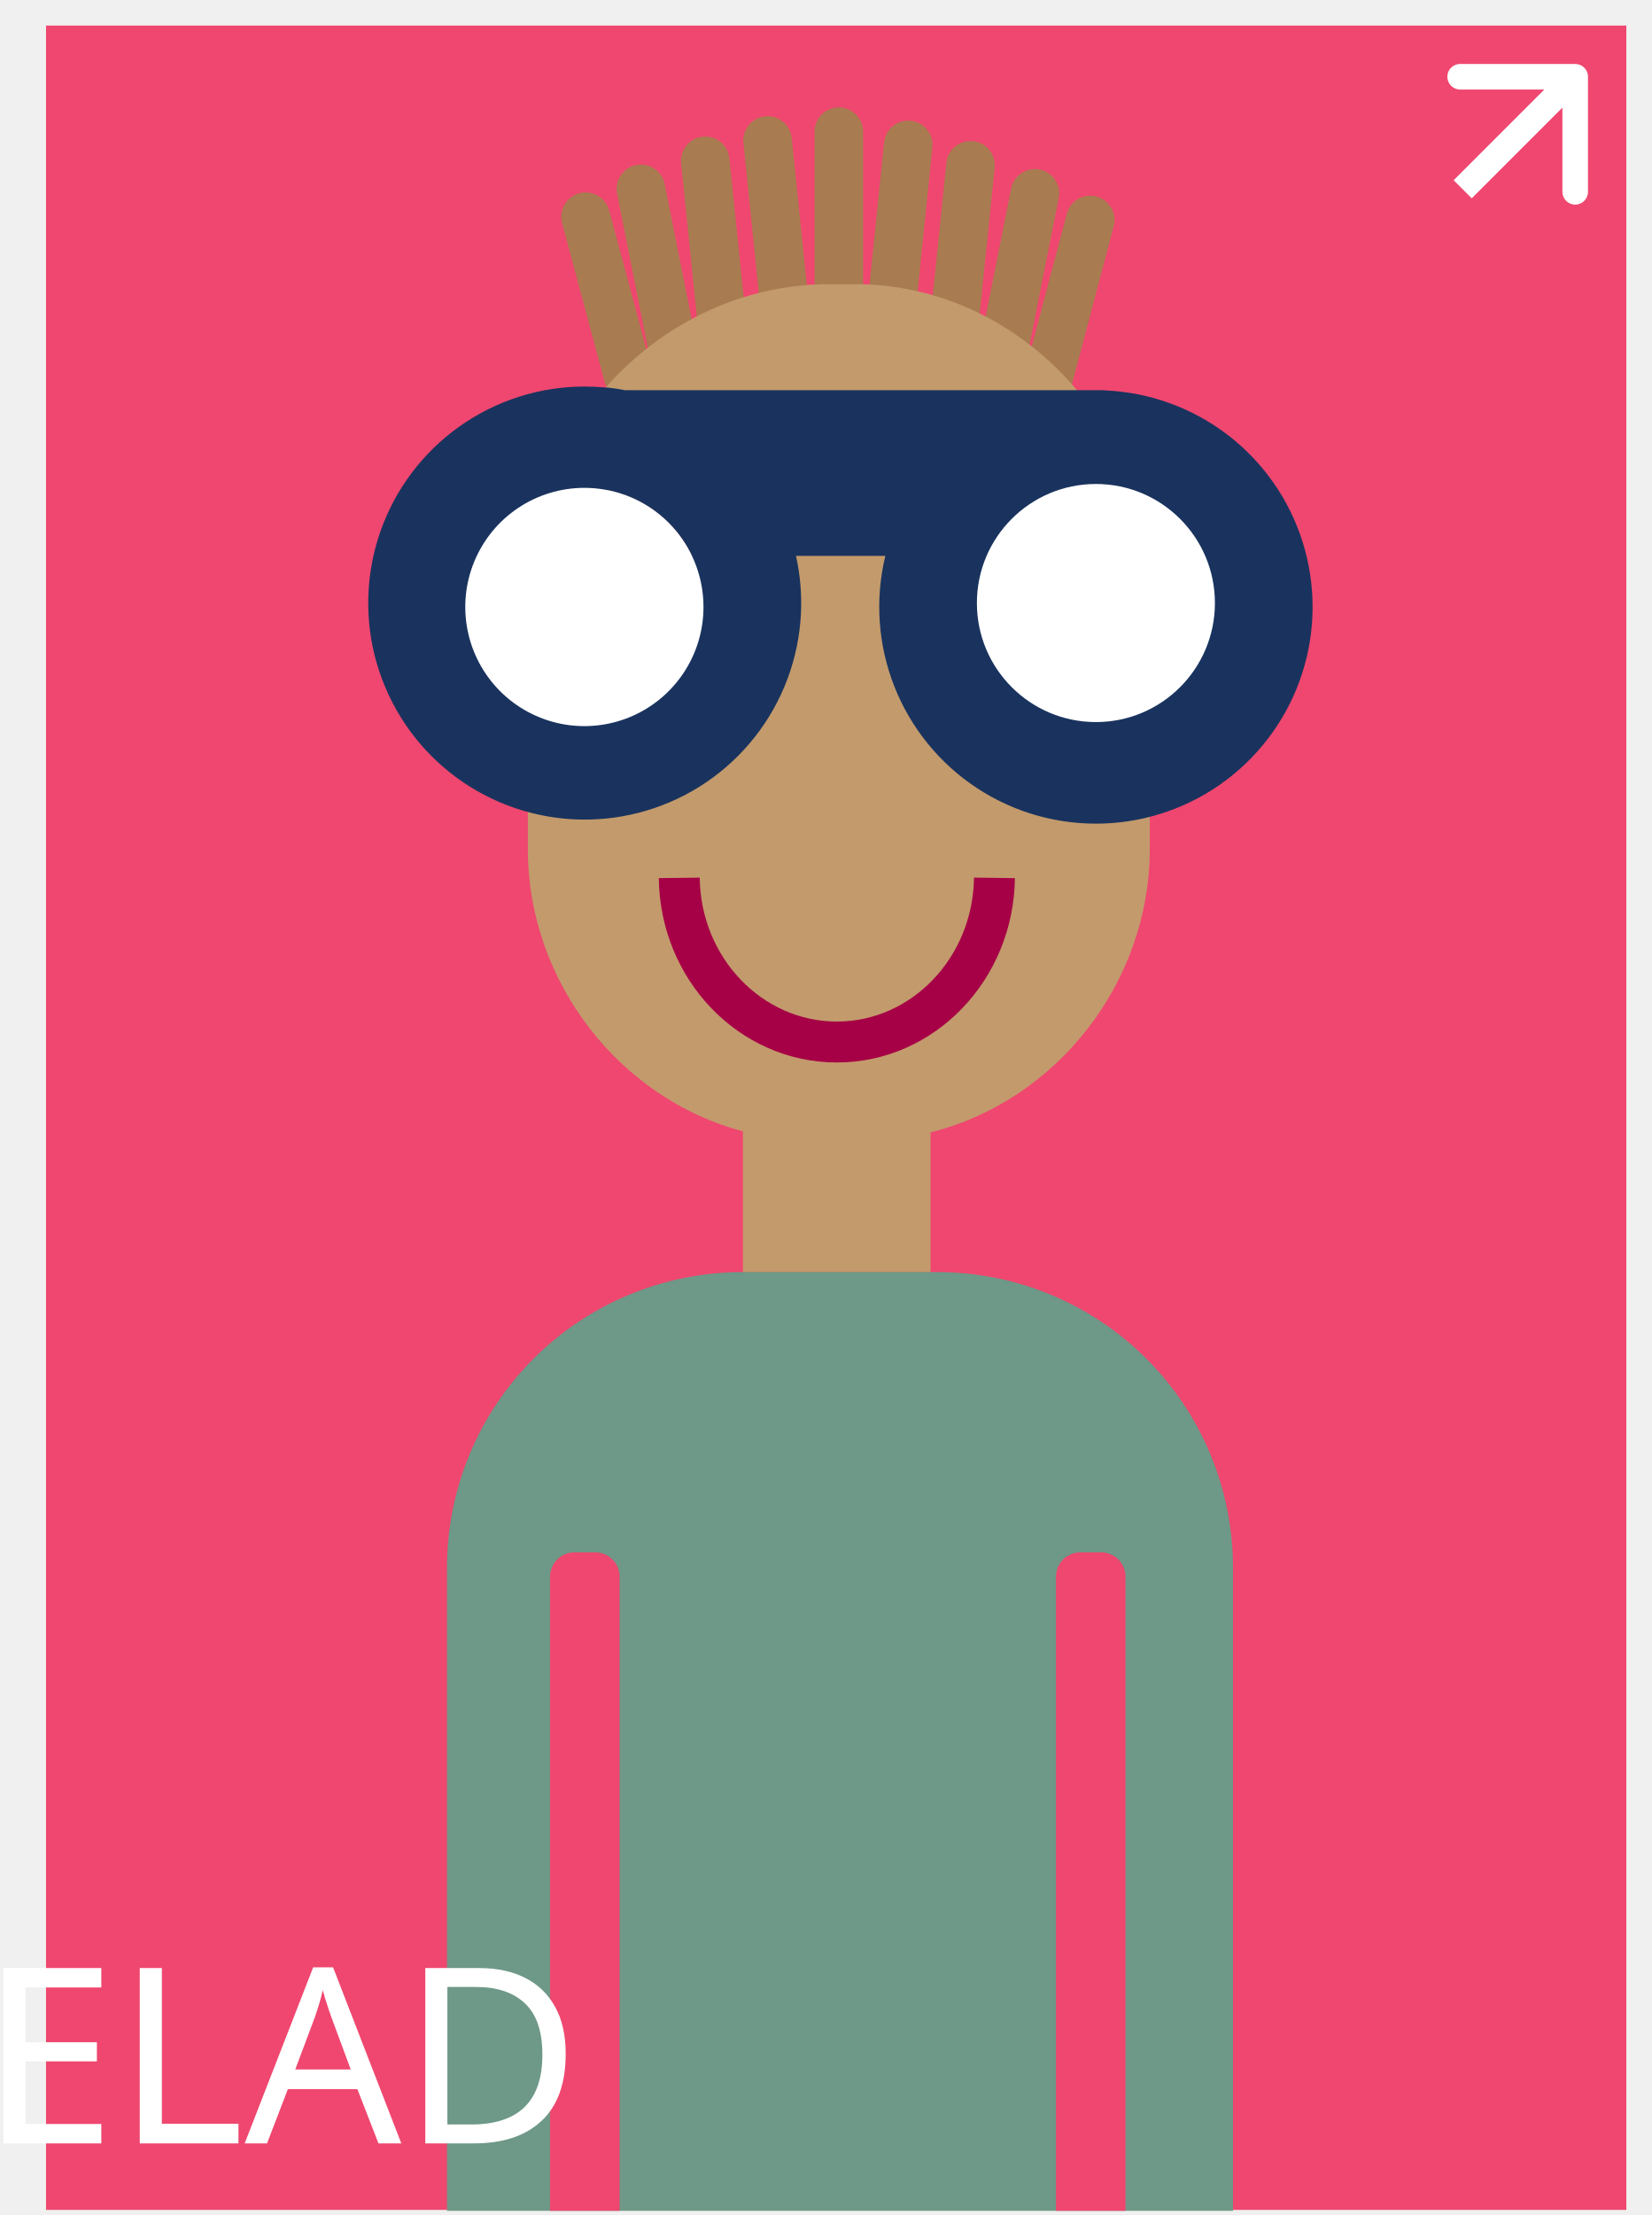
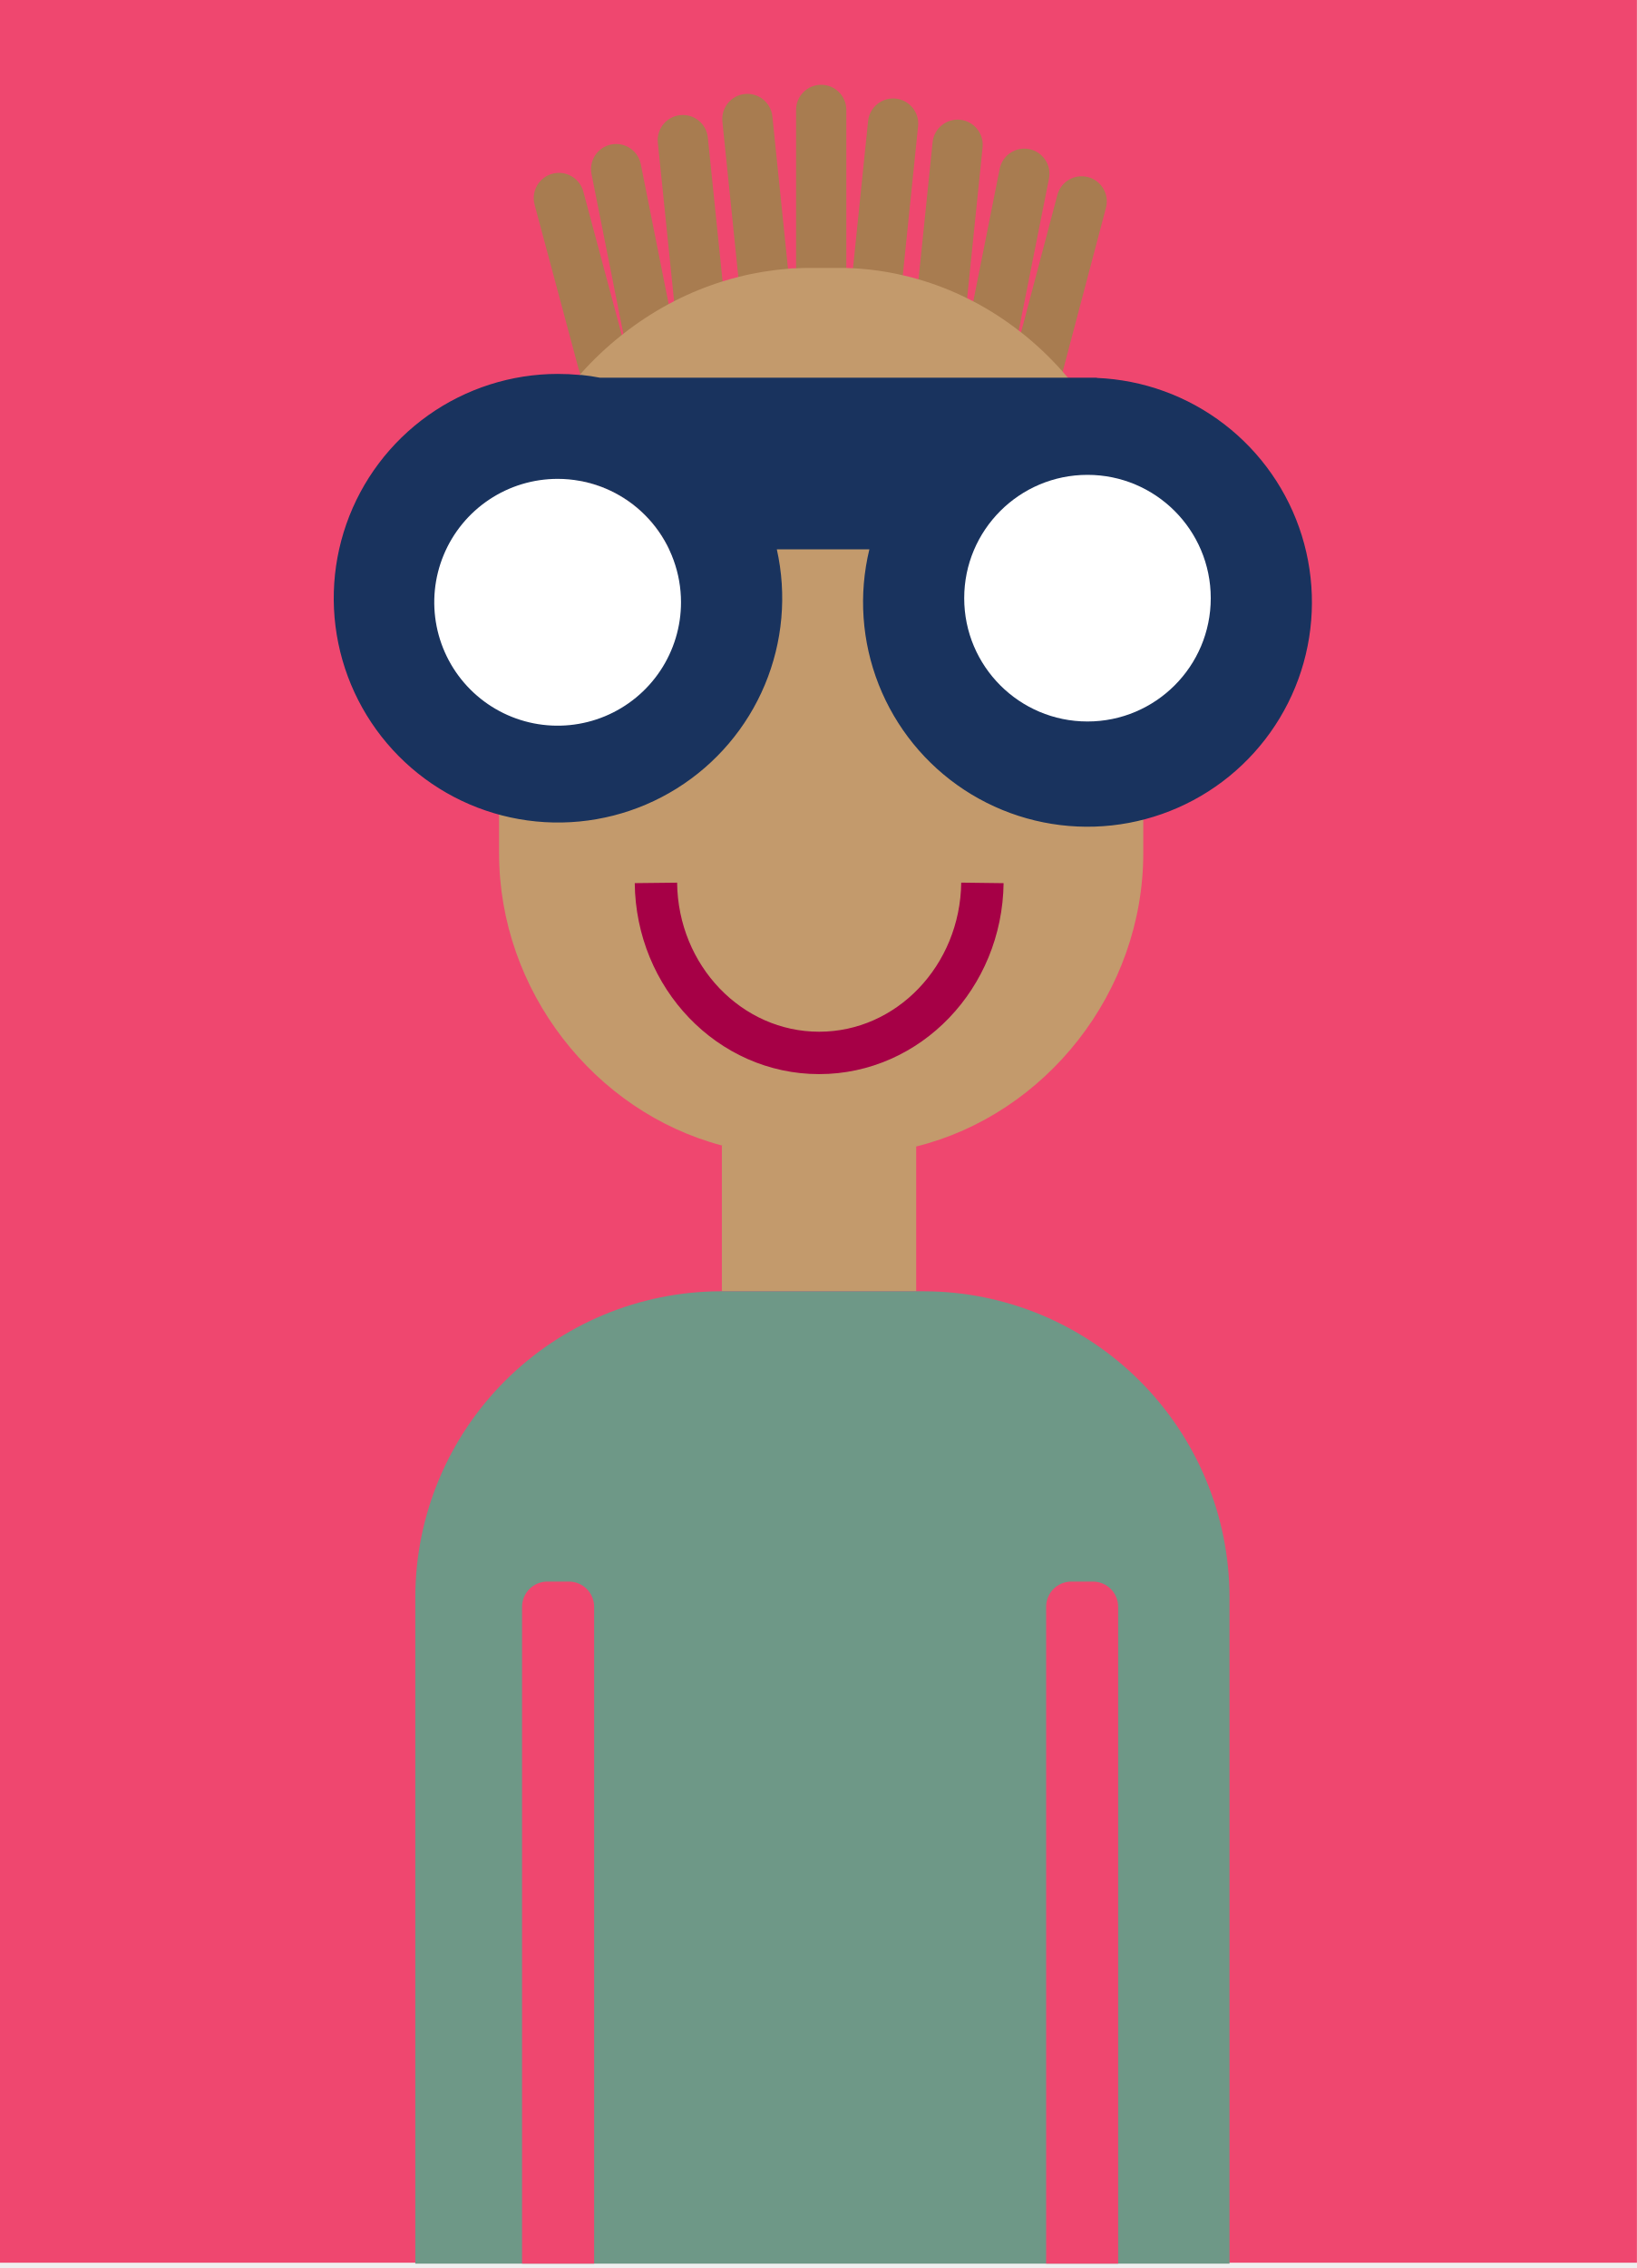
- <svg xmlns="http://www.w3.org/2000/svg" width="323" height="433" viewBox="0 0 323 433" fill="none">
-   <rect x="9" y="5" width="309" height="427" fill="#EF476F" />
-   <path d="M145.266 221.151V248.679H181.946V221.366L145.266 221.151Z" fill="#C39A6C" />
-   <path d="M168.761 57.736V25.744C168.761 23.124 166.637 21 164.017 21C161.397 21 159.273 23.124 159.273 25.744V57.736C159.273 60.356 161.397 62.48 164.017 62.48C166.637 62.48 168.761 60.356 168.761 57.736Z" fill="#A87C50" />
-   <path d="M179.042 60.636L182.308 28.811C182.576 26.205 180.68 23.875 178.074 23.608C175.467 23.34 173.138 25.236 172.87 27.843L169.604 59.667C169.336 62.274 171.232 64.603 173.839 64.871C176.445 65.138 178.774 63.242 179.042 60.636Z" fill="#A87C50" />
-   <path d="M191.219 64.629L194.485 32.804C194.752 30.198 192.857 27.868 190.25 27.601C187.644 27.333 185.315 29.229 185.047 31.835L181.781 63.66C181.513 66.266 183.409 68.596 186.015 68.863C188.622 69.131 190.951 67.235 191.219 64.629Z" fill="#A87C50" />
-   <path d="M200.762 70.096L207.014 38.721C207.526 36.151 205.859 33.653 203.289 33.141C200.72 32.629 198.222 34.297 197.71 36.866L191.458 68.242C190.946 70.811 192.613 73.309 195.183 73.821C197.752 74.333 200.25 72.665 200.762 70.096Z" fill="#A87C50" />
-   <path d="M209.598 75.148L217.77 44.218C218.439 41.685 216.929 39.089 214.396 38.42C211.863 37.75 209.267 39.261 208.598 41.794L200.425 72.725C199.756 75.258 201.267 77.854 203.8 78.523C206.333 79.192 208.929 77.681 209.598 75.148Z" fill="#A87C50" />
-   <path d="M158.069 58.801L154.803 26.976C154.535 24.37 152.206 22.474 149.599 22.741C146.993 23.009 145.097 25.338 145.365 27.944L148.631 59.769C148.899 62.376 151.228 64.271 153.834 64.004C156.441 63.736 158.336 61.407 158.069 58.801Z" fill="#A87C50" />
-   <path d="M145.883 62.783L142.617 30.958C142.35 28.352 140.02 26.456 137.414 26.724C134.808 26.991 132.912 29.321 133.179 31.927L136.446 63.752C136.713 66.358 139.043 68.254 141.649 67.986C144.255 67.719 146.151 65.389 145.883 62.783Z" fill="#A87C50" />
-   <path d="M136.216 67.366L129.964 35.991C129.452 33.422 126.954 31.754 124.384 32.266C121.815 32.778 120.147 35.276 120.659 37.845L126.912 69.22C127.424 71.79 129.921 73.458 132.491 72.946C135.06 72.434 136.728 69.936 136.216 67.366Z" fill="#A87C50" />
-   <path d="M127.434 72.186L119.116 41.153C118.435 38.612 115.823 37.104 113.281 37.785C110.74 38.466 109.232 41.079 109.913 43.62L118.231 74.652C118.912 77.194 121.525 78.701 124.066 78.02C126.607 77.339 128.115 74.727 127.434 72.186Z" fill="#A87C50" />
-   <path d="M241.093 306.304V432.181H87.398V306.304C87.44 291.036 93.524 276.404 104.319 265.607C115.115 254.809 129.745 248.724 145.014 248.679H183.468C198.737 248.724 213.369 254.809 224.166 265.606C234.963 276.403 241.049 291.035 241.093 306.304Z" fill="#6E9887" />
-   <path d="M221.642 95.816C219.223 88.742 215.522 82.174 210.726 76.439L210.586 76.281C210.268 75.898 209.942 75.515 209.605 75.141C207.206 72.428 204.568 69.934 201.724 67.69L201.285 67.363C198.593 65.277 195.721 63.434 192.704 61.853C192.321 61.657 191.938 61.461 191.546 61.274C188.599 59.814 185.527 58.62 182.366 57.707C181.433 57.418 180.396 57.166 179.397 56.942C176.308 56.224 173.161 55.78 169.994 55.616C169.576 55.616 169.156 55.597 168.733 55.56C168.182 55.56 167.622 55.56 167.061 55.56H162C161.066 55.56 160.133 55.56 159.264 55.634C158.76 55.634 158.246 55.634 157.742 55.728C154.591 55.967 151.467 56.48 148.404 57.259C147.405 57.502 146.424 57.782 145.444 58.09C142.289 59.07 139.224 60.32 136.283 61.825L135.256 62.367C132.246 63.985 129.381 65.86 126.693 67.97L126.338 68.25C123.557 70.448 120.973 72.886 118.616 75.534L118.448 75.72C118.289 75.907 118.13 76.085 117.981 76.271C112.784 82.293 108.813 89.272 106.29 96.815C104.252 102.86 103.211 109.196 103.208 115.575V166C103.208 191.923 121.184 214.801 145.276 221.169C149.679 222.331 154.215 222.918 158.769 222.916H169.228C173.508 222.919 177.773 222.399 181.928 221.365C206.43 215.296 224.817 192.203 224.817 165.982V114.987C224.823 108.465 223.75 101.987 221.642 95.816ZM135.303 108.665L118.494 95.75C122.12 96.414 125.536 97.931 128.459 100.177C131.382 102.423 133.728 105.332 135.303 108.665Z" fill="#C39A6C" />
-   <path d="M216.049 76.319V76.272H122.22C121.081 76.048 119.923 75.88 118.756 75.759H118.438C117.075 75.628 115.637 75.562 114.283 75.562C105.516 75.572 96.969 78.303 89.822 83.379C82.674 88.454 77.278 95.624 74.38 103.897C71.482 112.171 71.224 121.14 73.642 129.567C76.06 137.993 81.034 145.461 87.878 150.939C94.722 156.417 103.098 159.635 111.85 160.148C120.601 160.662 129.296 158.446 136.734 153.806C144.172 149.166 149.985 142.331 153.372 134.245C156.759 126.159 157.552 117.221 155.641 108.666H173.112C171.055 117.153 171.67 126.068 174.874 134.192C178.078 142.316 183.714 149.251 191.011 154.049C198.309 158.846 206.91 161.272 215.638 160.993C224.367 160.714 232.796 157.745 239.772 152.492C246.748 147.239 251.93 139.958 254.61 131.646C257.289 123.334 257.334 114.398 254.739 106.059C252.144 97.721 247.036 90.388 240.113 85.064C233.191 79.74 224.792 76.686 216.067 76.319H216.049ZM135.303 108.666L118.494 95.751C122.12 96.415 125.536 97.932 128.458 100.178C131.381 102.424 133.727 105.333 135.303 108.666Z" fill="#19335E" />
-   <path d="M118.457 95.751L135.265 108.665C133.69 105.332 131.344 102.423 128.421 100.177C125.498 97.931 122.083 96.414 118.457 95.751ZM118.457 95.751L135.265 108.665C133.69 105.332 131.344 102.423 128.421 100.177C125.498 97.931 122.083 96.414 118.457 95.751Z" fill="#19335E" />
-   <path d="M214.284 141.153C227.135 141.153 237.554 130.734 237.554 117.882C237.554 105.03 227.135 94.612 214.284 94.612C201.432 94.612 191.013 105.03 191.013 117.882C191.013 130.734 201.432 141.153 214.284 141.153Z" fill="white" />
-   <path d="M137.553 118.638C137.557 123.246 136.194 127.751 133.636 131.584C131.078 135.416 127.441 138.404 123.185 140.169C118.929 141.934 114.245 142.397 109.725 141.499C105.206 140.601 101.054 138.383 97.796 135.125C94.538 131.866 92.32 127.715 91.422 123.196C90.524 118.676 90.986 113.992 92.751 109.736C94.516 105.479 97.504 101.842 101.337 99.285C105.17 96.727 109.675 95.364 114.283 95.368C115.683 95.367 117.08 95.495 118.457 95.751C123.814 96.729 128.659 99.555 132.148 103.737C135.638 107.919 137.55 113.192 137.553 118.638Z" fill="white" />
-   <path d="M194.45 171.613C194.226 189.355 180.508 203.698 163.634 203.698C146.761 203.698 133.015 189.374 132.819 171.613" stroke="#A60046" stroke-width="8" stroke-miterlimit="10" />
-   <path d="M121.156 308.21V432.182H107.55V308.21C107.555 306.952 108.058 305.747 108.948 304.858C109.839 303.969 111.045 303.469 112.303 303.466H116.412C117.669 303.469 118.875 303.969 119.764 304.858C120.653 305.748 121.153 306.953 121.156 308.21Z" fill="#EF476F" />
-   <path d="M220.073 308.21V432.182H206.477V308.21C206.48 306.953 206.98 305.748 207.869 304.858C208.758 303.969 209.963 303.469 211.221 303.466H215.33C216.587 303.469 217.792 303.969 218.681 304.858C219.57 305.748 220.071 306.953 220.073 308.21Z" fill="#EF476F" />
-   <path d="M19.808 419H0.656V384.728H19.808V388.52H4.976V399.224H18.944V402.968H4.976V415.208H19.808V419ZM27.328 419V384.728H31.648V415.16H46.624V419H27.328ZM74.004 419L69.876 408.392H56.292L52.212 419H47.844L61.236 384.584H65.124L78.468 419H74.004ZM64.74 394.184C64.644 393.928 64.484 393.464 64.26 392.792C64.036 392.12 63.812 391.432 63.588 390.728C63.396 389.992 63.236 389.432 63.108 389.048C62.884 390.04 62.628 391.016 62.34 391.976C62.052 392.904 61.812 393.64 61.62 394.184L57.732 404.552H68.58L64.74 394.184ZM110.612 401.528C110.612 407.32 109.028 411.688 105.86 414.632C102.724 417.544 98.34 419 92.708 419H83.156V384.728H93.716C97.172 384.728 100.164 385.368 102.692 386.648C105.22 387.928 107.172 389.816 108.548 392.312C109.924 394.776 110.612 397.848 110.612 401.528ZM106.052 401.672C106.052 397.096 104.916 393.752 102.644 391.64C100.404 389.496 97.22 388.424 93.092 388.424H87.476V415.304H92.132C101.412 415.304 106.052 410.76 106.052 401.672Z" fill="white" />
-   <path d="M310.5 15C310.5 13.619 309.381 12.5 308 12.5H285.5C284.119 12.5 283 13.619 283 15C283 16.381 284.119 17.5 285.5 17.5H305.5V37.5C305.5 38.881 306.619 40 308 40C309.381 40 310.5 38.881 310.5 37.5V15ZM306.232 13.232L284.232 35.232L287.768 38.768L309.768 16.768L306.232 13.232Z" fill="white" />
+ <svg xmlns="http://www.w3.org/2000/svg" width="309" height="428" viewBox="0 0 309 428" fill="none">
+   <rect width="309" height="427" fill="#EF476F" />
+   <path d="M136.266 216.151V243.679H172.946V216.366L136.266 216.151Z" fill="#C39A6C" />
+   <path d="M159.761 52.736V20.744C159.761 18.124 157.637 16 155.017 16C152.397 16 150.273 18.124 150.273 20.744V52.736C150.273 55.356 152.397 57.48 155.017 57.48C157.637 57.48 159.761 55.356 159.761 52.736Z" fill="#A87C50" />
+   <path d="M170.042 55.636L173.308 23.811C173.576 21.205 171.68 18.875 169.074 18.608C166.467 18.34 164.138 20.236 163.87 22.843L160.604 54.667C160.336 57.274 162.232 59.603 164.839 59.871C167.445 60.138 169.774 58.242 170.042 55.636Z" fill="#A87C50" />
+   <path d="M182.219 59.629L185.485 27.804C185.752 25.198 183.857 22.868 181.25 22.601C178.644 22.333 176.315 24.229 176.047 26.835L172.781 58.66C172.513 61.266 174.409 63.596 177.015 63.863C179.622 64.131 181.951 62.235 182.219 59.629Z" fill="#A87C50" />
+   <path d="M191.762 65.096L198.014 33.721C198.526 31.151 196.859 28.653 194.289 28.141C191.72 27.629 189.222 29.297 188.71 31.866L182.458 63.242C181.946 65.811 183.613 68.309 186.183 68.821C188.752 69.333 191.25 67.665 191.762 65.096Z" fill="#A87C50" />
+   <path d="M200.598 70.148L208.77 39.218C209.439 36.685 207.929 34.089 205.396 33.42C202.863 32.75 200.267 34.261 199.598 36.794L191.425 67.725C190.756 70.258 192.267 72.854 194.8 73.523C197.333 74.192 199.929 72.681 200.598 70.148Z" fill="#A87C50" />
+   <path d="M149.069 53.801L145.803 21.976C145.535 19.37 143.206 17.474 140.599 17.741C137.993 18.009 136.097 20.338 136.365 22.944L139.631 54.769C139.899 57.376 142.228 59.271 144.834 59.004C147.441 58.736 149.336 56.407 149.069 53.801Z" fill="#A87C50" />
+   <path d="M136.883 57.783L133.617 25.958C133.35 23.352 131.02 21.456 128.414 21.724C125.808 21.991 123.912 24.321 124.179 26.927L127.446 58.752C127.713 61.358 130.043 63.254 132.649 62.986C135.255 62.719 137.151 60.389 136.883 57.783Z" fill="#A87C50" />
+   <path d="M127.216 62.366L120.964 30.991C120.452 28.422 117.954 26.754 115.384 27.266C112.815 27.778 111.147 30.276 111.659 32.845L117.912 64.22C118.424 66.79 120.921 68.458 123.491 67.946C126.06 67.434 127.728 64.936 127.216 62.366Z" fill="#A87C50" />
+   <path d="M118.434 67.186L110.116 36.153C109.435 33.612 106.823 32.104 104.281 32.785C101.74 33.466 100.232 36.079 100.913 38.62L109.231 69.652C109.912 72.194 112.525 73.701 115.066 73.02C117.607 72.339 119.115 69.727 118.434 67.186Z" fill="#A87C50" />
+   <path d="M232.093 301.304V427.181H78.398V301.304C78.44 286.036 84.524 271.404 95.319 260.607C106.115 249.809 120.745 243.724 136.014 243.679H174.468C189.737 243.724 204.369 249.809 215.166 260.606C225.963 271.403 232.049 286.035 232.093 301.304Z" fill="#6E9887" />
+   <path d="M212.642 90.816C210.223 83.742 206.522 77.174 201.726 71.439L201.586 71.281C201.268 70.898 200.942 70.515 200.605 70.141C198.206 67.428 195.568 64.934 192.724 62.69L192.285 62.363C189.593 60.277 186.721 58.434 183.704 56.853C183.321 56.657 182.938 56.461 182.546 56.274C179.599 54.814 176.527 53.62 173.366 52.707C172.433 52.418 171.396 52.166 170.397 51.942C167.308 51.224 164.161 50.78 160.994 50.616C160.576 50.616 160.156 50.597 159.733 50.56C159.182 50.56 158.622 50.56 158.061 50.56H153C152.066 50.56 151.133 50.56 150.264 50.634C149.76 50.634 149.246 50.634 148.742 50.728C145.591 50.967 142.467 51.48 139.404 52.259C138.405 52.502 137.424 52.782 136.444 53.09C133.289 54.07 130.224 55.32 127.283 56.825L126.256 57.367C123.246 58.985 120.381 60.86 117.693 62.97L117.338 63.25C114.557 65.448 111.973 67.886 109.616 70.534L109.448 70.72C109.289 70.907 109.13 71.085 108.981 71.271C103.784 77.293 99.813 84.272 97.29 91.815C95.252 97.86 94.211 104.196 94.208 110.575V161C94.208 186.923 112.184 209.801 136.276 216.169C140.679 217.331 145.215 217.918 149.769 217.916H160.228C164.508 217.919 168.773 217.399 172.928 216.365C197.43 210.296 215.817 187.203 215.817 160.982V109.987C215.823 103.465 214.75 96.987 212.642 90.816ZM126.303 103.665L109.494 90.75C113.12 91.414 116.536 92.931 119.459 95.177C122.382 97.423 124.728 100.332 126.303 103.665Z" fill="#C39A6C" />
+   <path d="M207.049 71.319V71.272H113.22C112.081 71.048 110.923 70.88 109.756 70.759H109.438C108.075 70.628 106.637 70.562 105.283 70.562C96.516 70.572 87.969 73.303 80.822 78.379C73.674 83.454 68.278 90.624 65.38 98.897C62.482 107.171 62.224 116.14 64.642 124.567C67.06 132.993 72.034 140.461 78.878 145.939C85.722 151.417 94.098 154.635 102.85 155.148C111.601 155.662 120.296 153.446 127.734 148.806C135.172 144.166 140.985 137.331 144.372 129.245C147.759 121.159 148.552 112.221 146.641 103.666H164.112C162.055 112.153 162.67 121.068 165.874 129.192C169.078 137.316 174.714 144.251 182.011 149.049C189.309 153.846 197.91 156.272 206.638 155.993C215.367 155.714 223.796 152.745 230.772 147.492C237.748 142.239 242.93 134.958 245.61 126.646C248.289 118.334 248.334 109.398 245.739 101.059C243.144 92.721 238.036 85.388 231.113 80.064C224.191 74.74 215.792 71.686 207.067 71.319H207.049ZM126.303 103.666L109.494 90.751C113.12 91.415 116.536 92.932 119.458 95.178C122.381 97.424 124.727 100.333 126.303 103.666Z" fill="#19335E" />
+   <path d="M109.457 90.751L126.265 103.665C124.69 100.332 122.344 97.423 119.421 95.177C116.498 92.931 113.083 91.414 109.457 90.751ZM109.457 90.751L126.265 103.665C124.69 100.332 122.344 97.423 119.421 95.177C116.498 92.931 113.083 91.414 109.457 90.751Z" fill="#19335E" />
+   <path d="M205.284 136.153C218.135 136.153 228.554 125.734 228.554 112.882C228.554 100.03 218.135 89.612 205.284 89.612C192.432 89.612 182.013 100.03 182.013 112.882C182.013 125.734 192.432 136.153 205.284 136.153Z" fill="white" />
+   <path d="M128.553 113.638C128.557 118.246 127.194 122.751 124.636 126.584C122.078 130.416 118.441 133.404 114.185 135.169C109.929 136.934 105.245 137.397 100.725 136.499C96.206 135.601 92.055 133.383 88.796 130.125C85.538 126.866 83.32 122.715 82.422 118.196C81.524 113.676 81.986 108.992 83.751 104.736C85.516 100.479 88.504 96.842 92.337 94.285C96.17 91.727 100.675 90.364 105.283 90.368C106.683 90.367 108.08 90.495 109.457 90.751C114.814 91.729 119.659 94.555 123.148 98.737C126.638 102.919 128.55 108.192 128.553 113.638Z" fill="white" />
+   <path d="M185.45 166.613C185.226 184.355 171.508 198.698 154.634 198.698C137.761 198.698 124.015 184.374 123.819 166.613" stroke="#A60046" stroke-width="8" stroke-miterlimit="10" />
+   <path d="M112.156 303.21V427.182H98.55V303.21C98.555 301.952 99.058 300.747 99.948 299.858C100.839 298.969 102.045 298.469 103.303 298.466H107.412C108.669 298.469 109.875 298.969 110.764 299.858C111.653 300.748 112.153 301.953 112.156 303.21Z" fill="#EF476F" />
+   <path d="M211.073 303.21V427.182H197.477V303.21C197.48 301.953 197.98 300.748 198.869 299.858C199.758 298.969 200.963 298.469 202.221 298.466H206.33C207.587 298.469 208.792 298.969 209.681 299.858C210.57 300.748 211.071 301.953 211.073 303.21Z" fill="#EF476F" />
</svg>
